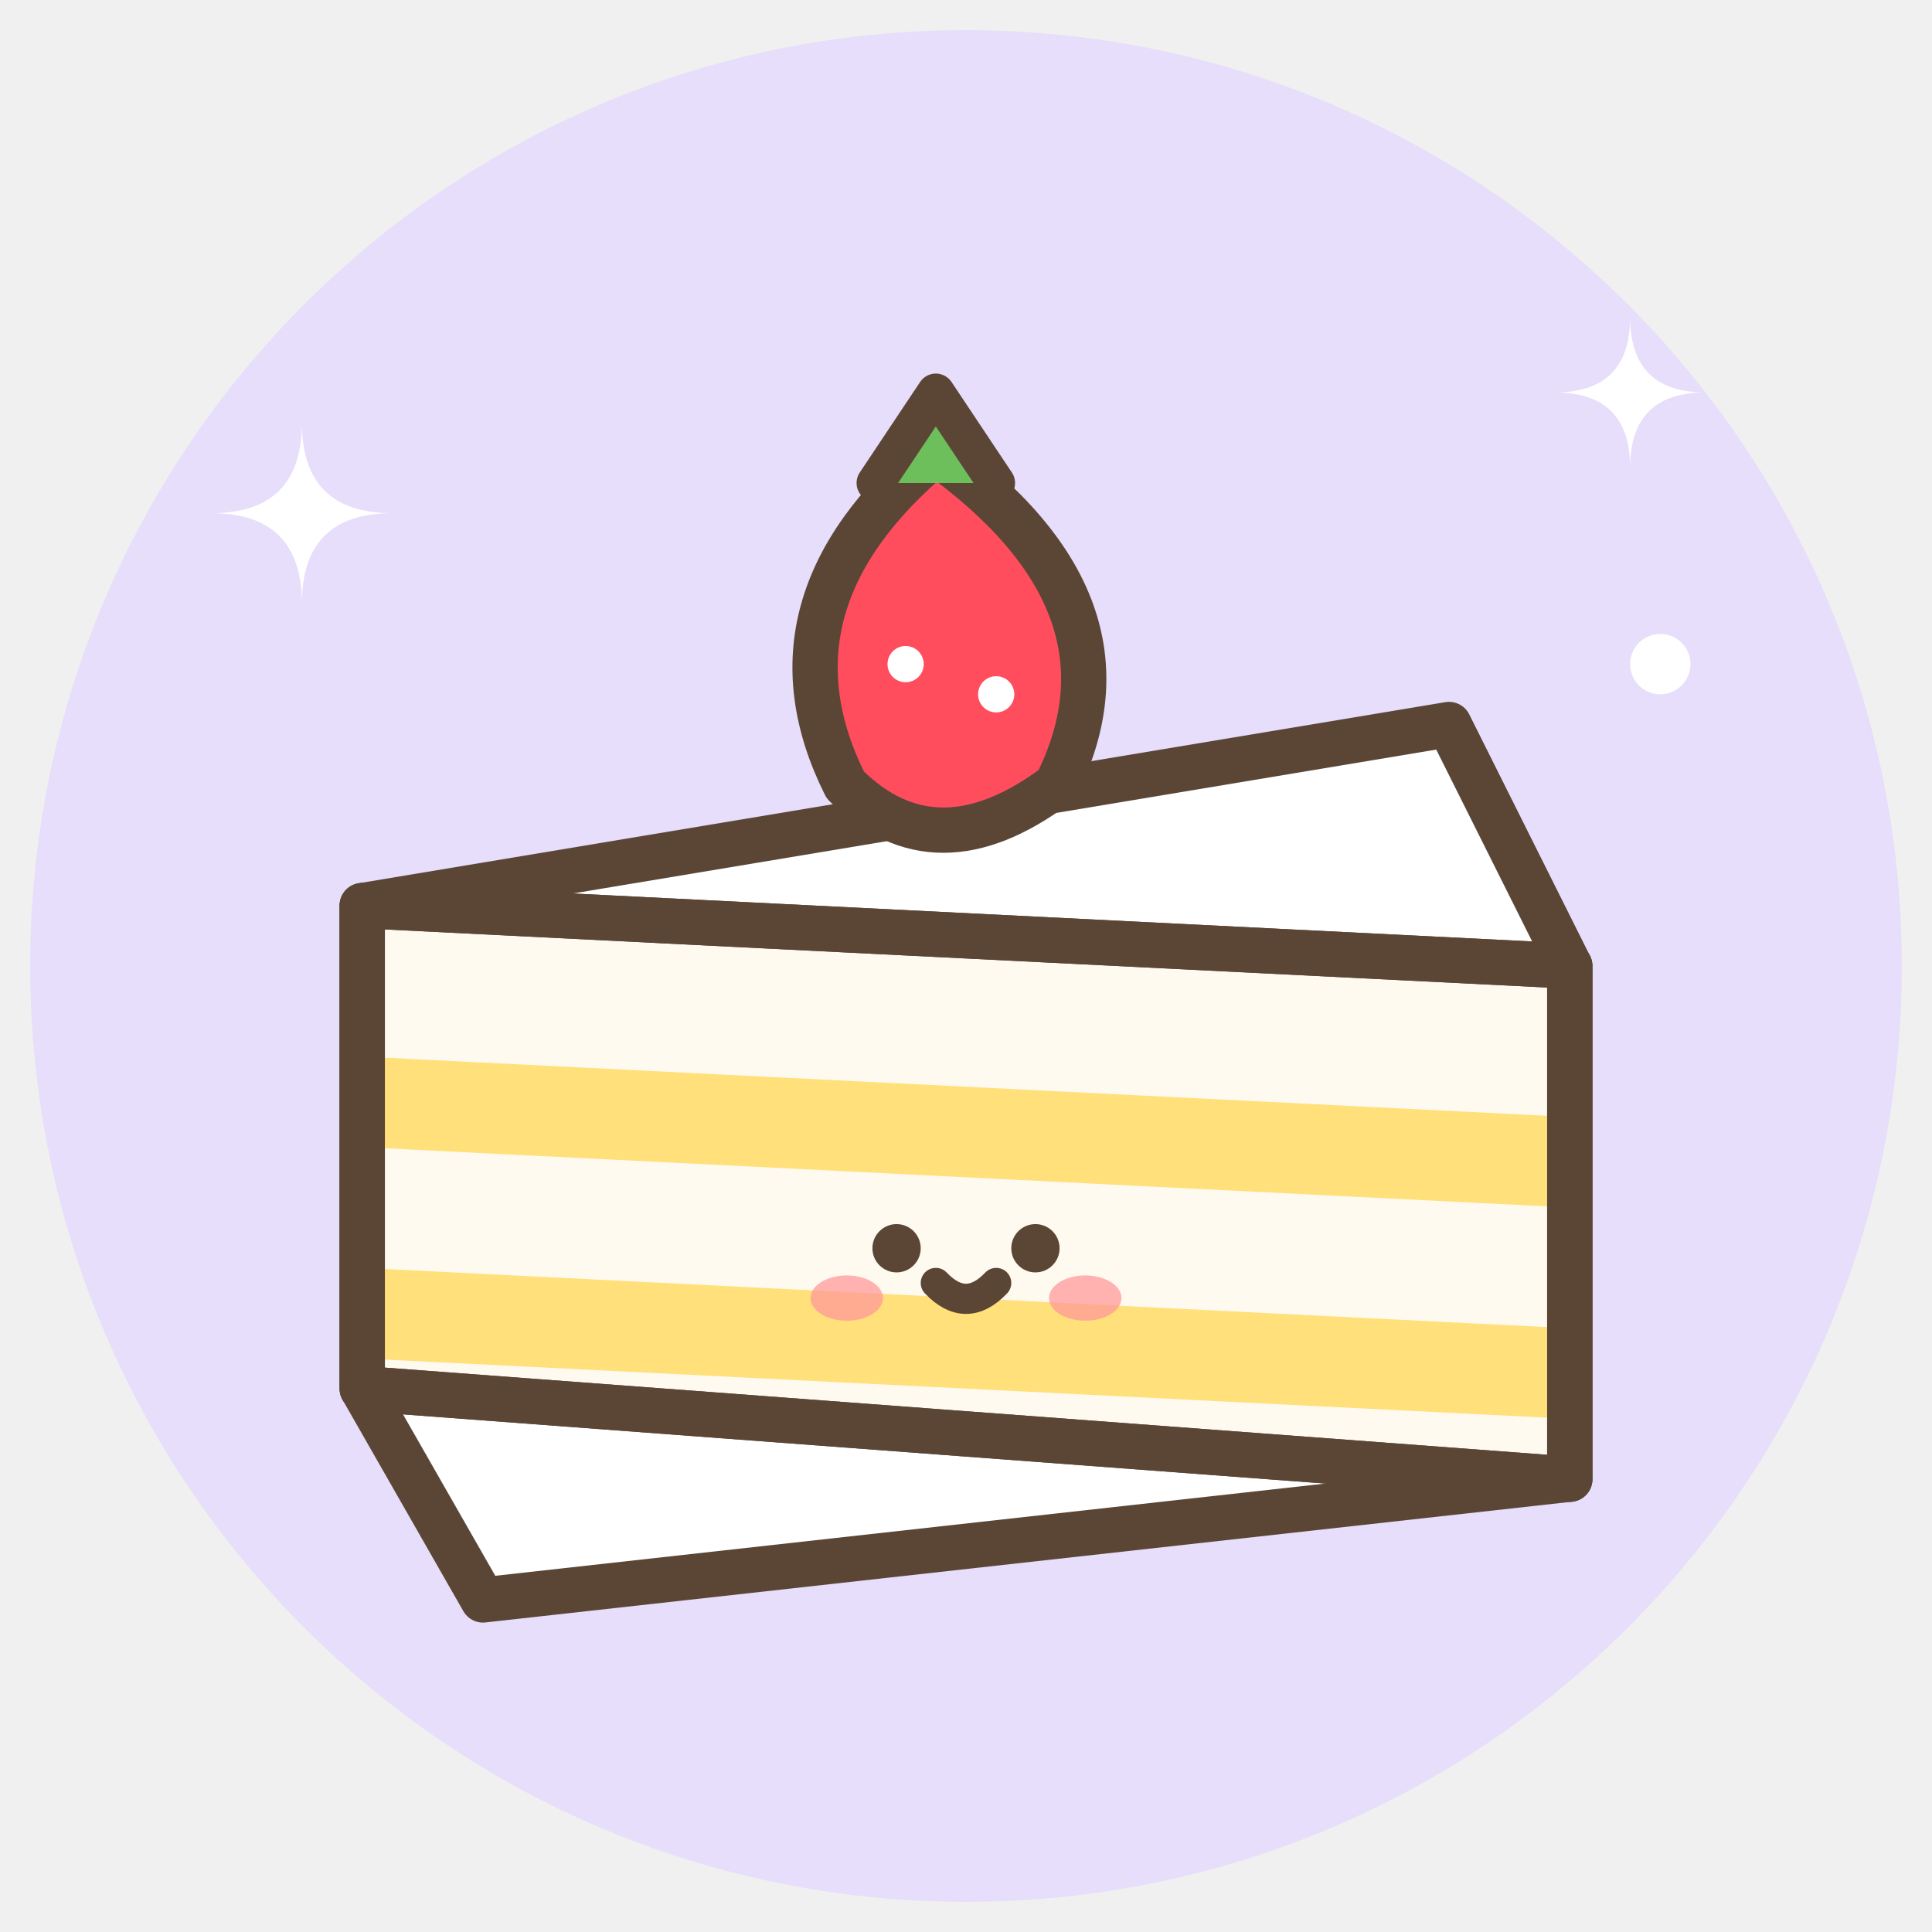
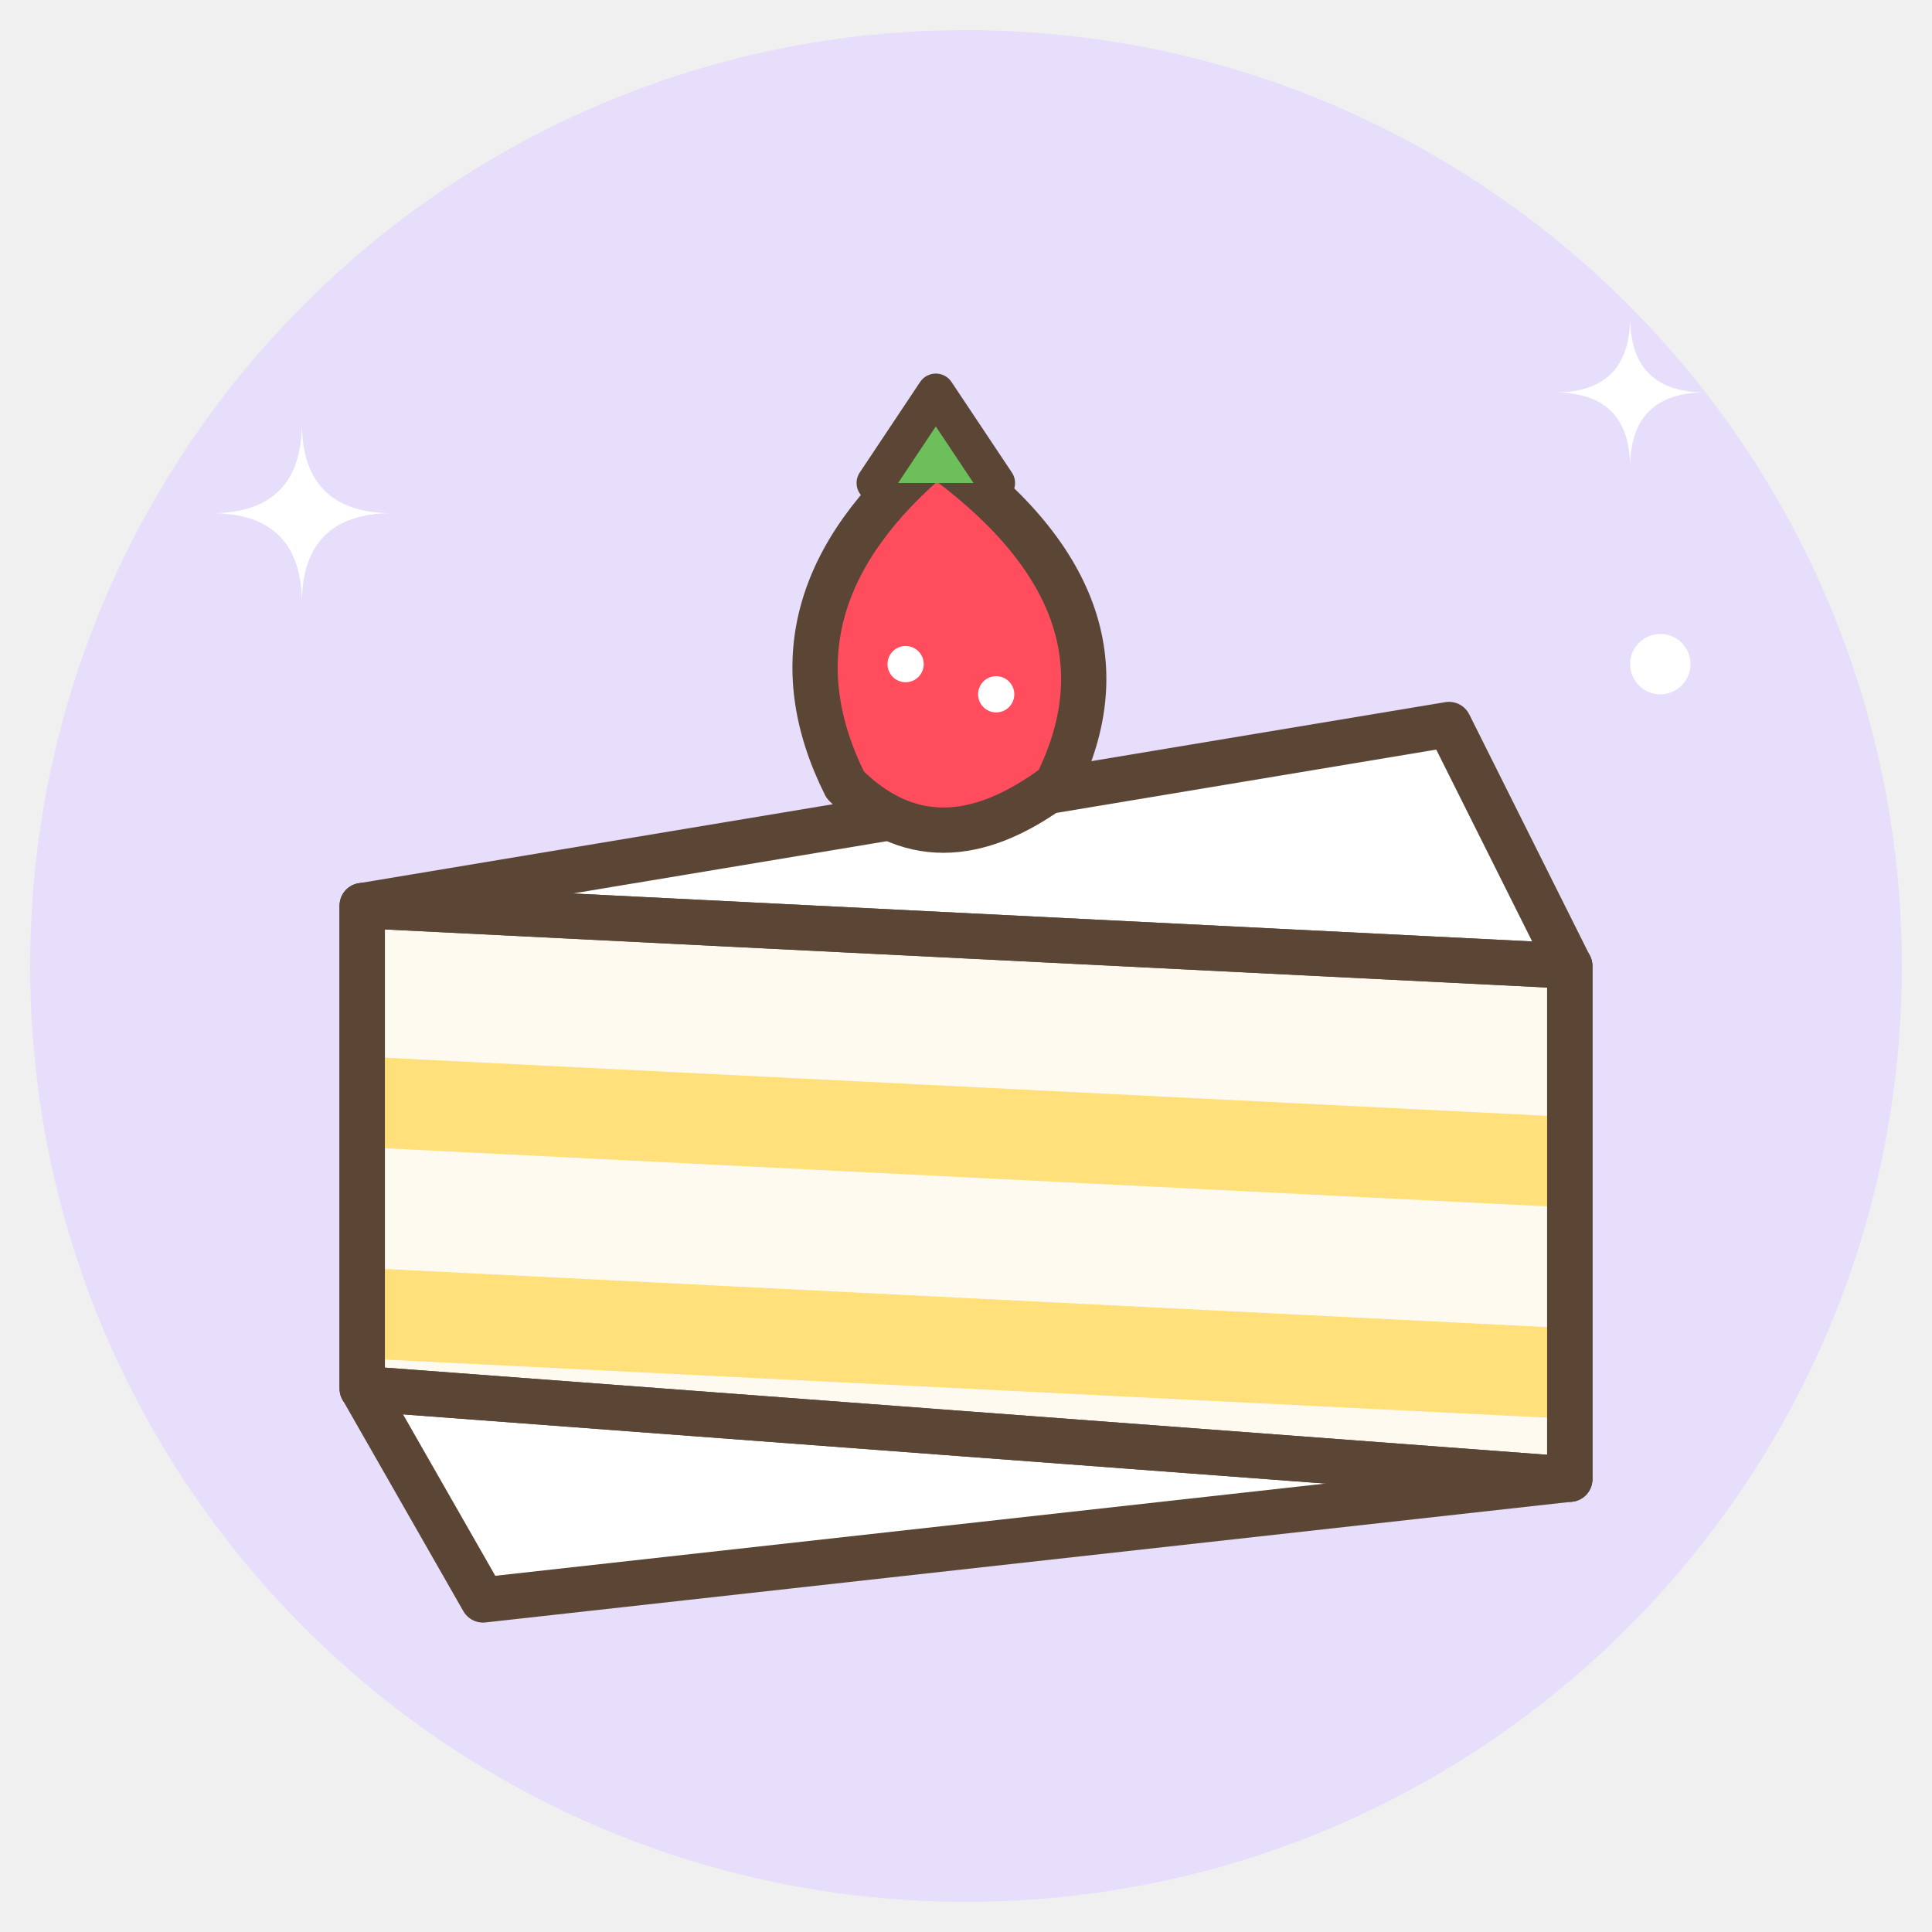
<svg xmlns="http://www.w3.org/2000/svg" viewBox="0 0 128 128">
  <circle cx="64" cy="64" r="62" fill="#e6defa" />
  <path d="M20 28 Q20 34 26 34 Q20 34 20 40 Q20 34 14 34 Q20 34 20 28Z" fill="#fff" />
  <path d="M108 21 Q108 26 113 26 Q108 26 108 31 Q108 26 103 26 Q108 26 108 21Z" fill="#fff" />
  <circle cx="110" cy="44" r="2" fill="#fff" />
  <g stroke="#5b4636" stroke-width="3" stroke-linejoin="round" stroke-linecap="round">
    <path d="M24 60 L96 48 L104 64 V98 L32 106 L24 92Z" fill="#fff" />
    <path d="M24 60 L104 64 V98 L24 92Z" fill="#fffaf0" />
    <path d="M24 70 L104 74 V80 L24 76Z" fill="#ffe07a" stroke="none" />
    <path d="M24 84 L104 88 V94 L24 90Z" fill="#ffe07a" stroke="none" />
    <path d="M24 60 L104 64 V98 L24 92Z" fill="none" />
    <path d="M62 30 Q50 40 56 52 Q62 58 70 52 Q76 40 62 30Z" fill="#ff4d5e" />
    <path d="M58 32 l4 -6 l4 6" fill="#6cbf5a" stroke-width="2.5" />
    <circle cx="60" cy="44" r="1.2" fill="#fff" stroke="none" />
    <circle cx="66" cy="46" r="1.2" fill="#fff" stroke="none" />
-     <g stroke="none">
-       <ellipse cx="56.1" cy="86.0" rx="2.4" ry="1.5" fill="#ff9a9a" opacity=".75" />
-       <ellipse cx="71.9" cy="86.0" rx="2.4" ry="1.5" fill="#ff9a9a" opacity=".75" />
-       <circle cx="59.4" cy="82.7" r="1.6" fill="#5b4636" />
-       <circle cx="68.6" cy="82.7" r="1.6" fill="#5b4636" />
-     </g>
-     <path d="M62.0 85.0 q2.0 2.1 4.0 0" fill="none" stroke="#5b4636" stroke-width="2.0" />
  </g>
</svg>
